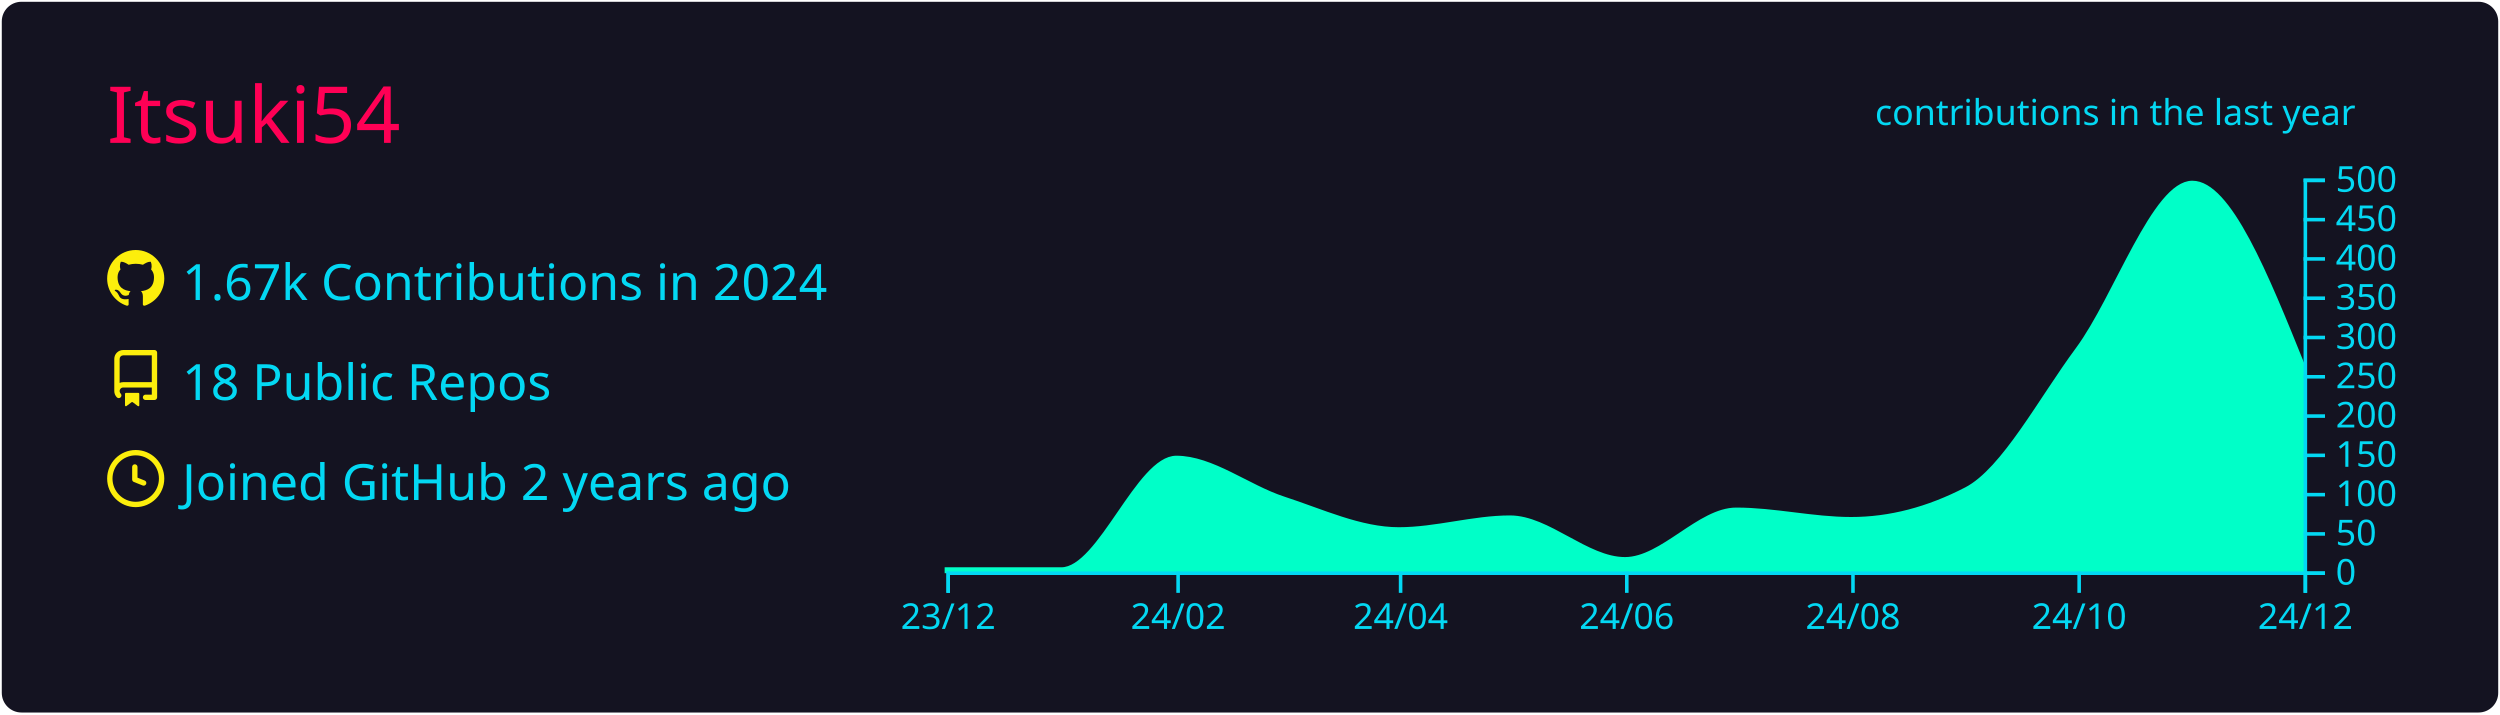
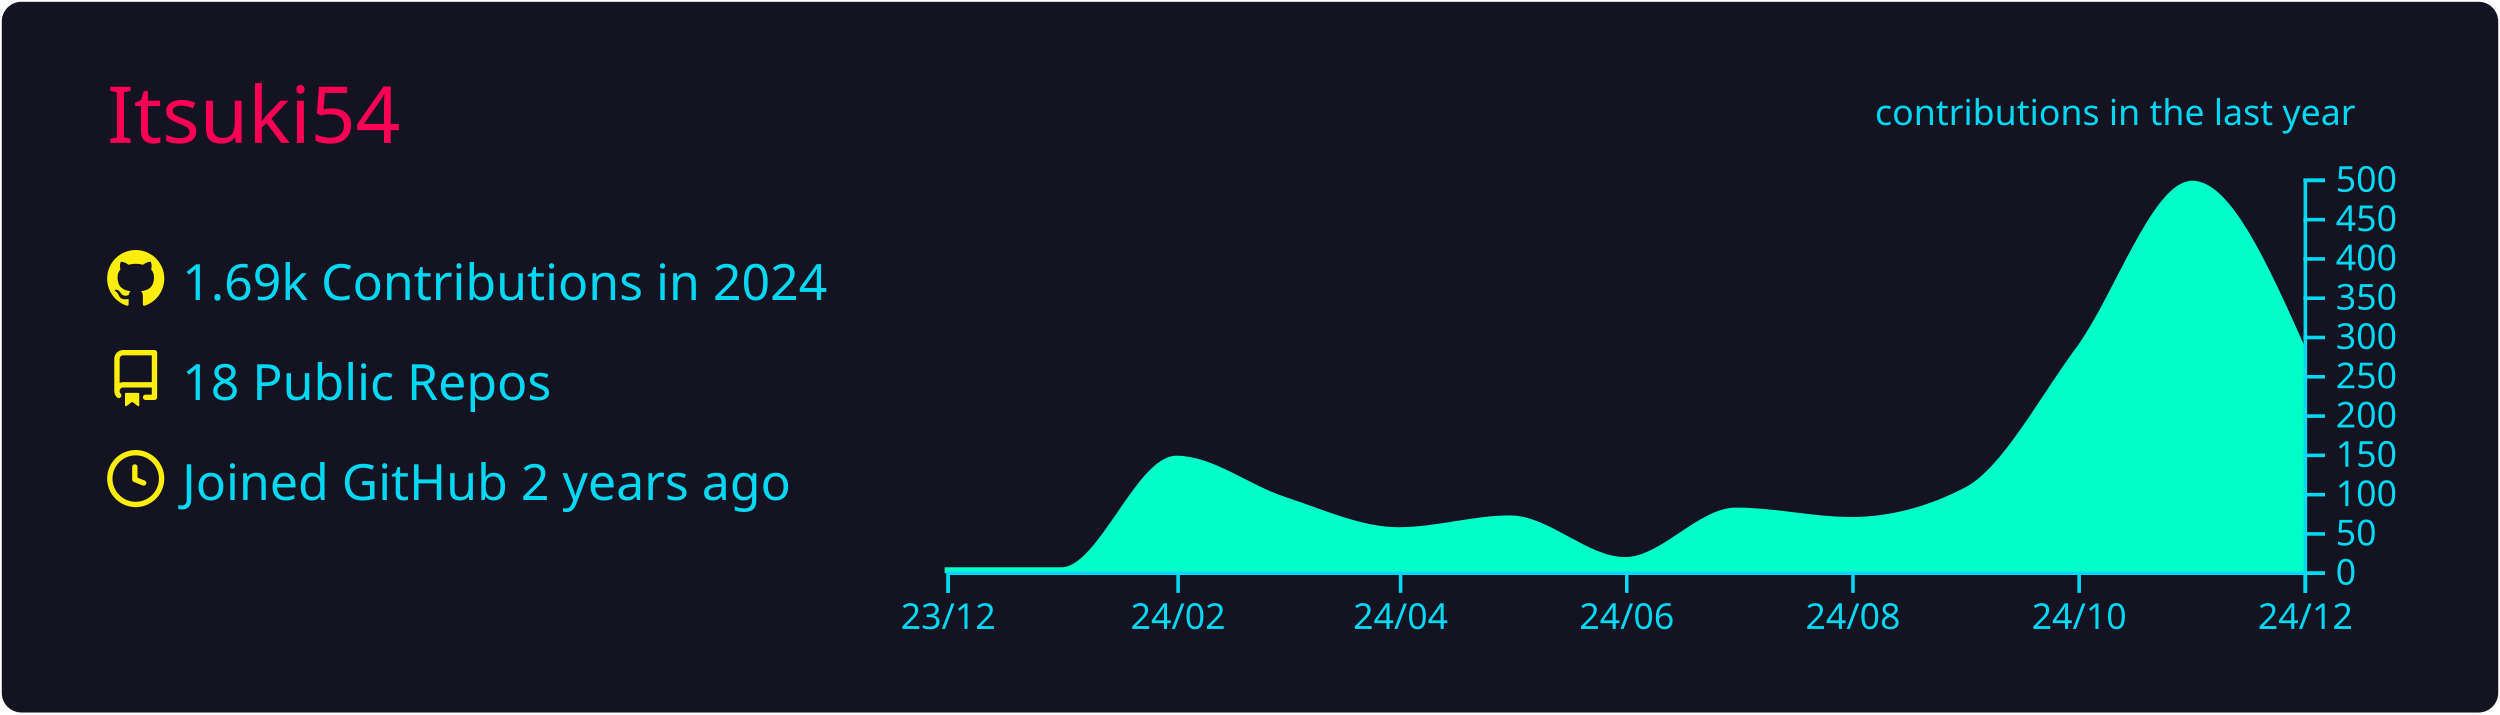
<svg xmlns="http://www.w3.org/2000/svg" width="700" height="200" viewBox="0 0 700 200">
  <style>* {
          font-family: 'Segoe UI', Ubuntu, "Helvetica Neue", Sans-Serif
        }</style>
  <rect x="1" y="1" rx="5" ry="5" height="99%" width="99.714%" stroke="#141321" stroke-width="1" fill="#141321" stroke-opacity="1" />
  <text x="30" y="40" style="font-size: 22px; fill: #ff0055;">Itsuki54</text>
  <g transform="translate(0,40)">
    <g transform="translate(30,30)">
      <g transform="translate(0,0)" width="14" height="14" fill="#fcee0c">
        <path fill-rule="evenodd" d="M8 0C3.58 0 0 3.58 0 8c0 3.54 2.29 6.53 5.47 7.59.4.07.55-.17.55-.38 0-.19-.01-.82-.01-1.49-2.01.37-2.53-.49-2.69-.94-.09-.23-.48-.94-.82-1.13-.28-.15-.68-.52-.01-.53.63-.01 1.08.58 1.23.82.72 1.21 1.87.87 2.33.66.07-.52.28-.87.51-1.07-1.78-.2-3.64-.89-3.64-3.95 0-.87.31-1.59.82-2.15-.08-.2-.36-1.02.08-2.12 0 0 .67-.21 2.2.82.64-.18 1.32-.27 2-.27.68 0 1.36.09 2 .27 1.53-1.04 2.2-.82 2.2-.82.44 1.1.16 1.92.08 2.12.51.56.82 1.27.82 2.15 0 3.07-1.87 3.75-3.65 3.95.29.25.54.73.54 1.48 0 1.07-.01 1.93-.01 2.2 0 .21.15.46.55.38A8.013 8.013 0 0016 8c0-4.42-3.58-8-8-8z" />
      </g>
      <g transform="translate(0,28)" width="14" height="14" fill="#fcee0c">
        <path fill-rule="evenodd" d="M2 2.5A2.5 2.5 0 014.5 0h8.75a.75.75 0 01.75.75v12.5a.75.75 0 01-.75.75h-2.5a.75.75 0 110-1.5h1.75v-2h-8a1 1 0 00-.714 1.7.75.75 0 01-1.072 1.05A2.495 2.495 0 012 11.5v-9zm10.5-1V9h-8c-.356 0-.694.074-1 .208V2.5a1 1 0 011-1h8zM5 12.25v3.25a.25.25 0 00.4.2l1.45-1.087a.25.25 0 01.3 0L8.6 15.7a.25.25 0 00.4-.2v-3.25a.25.25 0 00-.25-.25h-3.5a.25.25 0 00-.25.25z" />
      </g>
      <g transform="translate(0,56)" width="14" height="14" fill="#fcee0c">
        <path fill-rule="evenodd" d="M1.5 8a6.5 6.5 0 1113 0 6.5 6.5 0 01-13 0zM8 0a8 8 0 100 16A8 8 0 008 0zm.5 4.75a.75.75 0 00-1.5 0v3.5a.75.75 0 00.471.696l2.5 1a.75.75 0 00.557-1.392L8.5 7.742V4.75z" />
      </g>
-       <text x="21" y="14" style="fill: #03d8f3; font-size: 14px;">1.67k Contributions in 2024</text>
+       <text x="21" y="14" style="fill: #03d8f3; font-size: 14px;">1.69k Contributions in 2024</text>
      <text x="21" y="42" style="fill: #03d8f3; font-size: 14px;">18 Public Repos</text>
      <text x="21" y="70" style="fill: #03d8f3; font-size: 14px;">Joined GitHub 2 years ago</text>
    </g>
    <g color="#00ffc8" transform="translate(295,10)">
-       <path transform="translate(-30,0)" stroke="#00ffc8" fill="#00ffc8" opacity="1" d="M0,109.34C10.729,109.34,21.457,109.34,32.186,109.34C42.914,109.34,53.643,78.1,64.372,78.1C74.408,78.1,84.444,86.277,94.481,89.54C105.209,93.028,115.938,98.12,126.667,98.12C137.049,98.12,147.432,94.82,157.814,94.82C168.543,94.82,179.271,106.48,190,106.48C200.383,106.48,210.765,92.62,221.148,92.62C231.876,92.62,242.605,95.26,253.333,95.26C264.062,95.26,274.791,92.473,285.519,86.9C295.902,81.506,306.284,61.773,316.667,47.74C327.395,33.239,338.124,1.1,348.852,1.1C359.235,1.1,369.617,26.84,380,52.58L380,110C369.617,110,359.235,110,348.852,110C338.124,110,327.395,110,316.667,110C306.284,110,295.902,110,285.519,110C274.791,110,264.062,110,253.333,110C242.605,110,231.876,110,221.148,110C210.765,110,200.383,110,190,110C179.271,110,168.543,110,157.814,110C147.432,110,137.049,110,126.667,110C115.938,110,105.209,110,94.481,110C84.444,110,74.408,110,64.372,110C53.643,110,42.914,110,32.186,110C21.457,110,10.729,110,0,110Z" />
+       <path transform="translate(-30,0)" stroke="#00ffc8" fill="#00ffc8" opacity="1" d="M0,109.34C10.729,109.34,21.457,109.34,32.186,109.34C42.914,109.34,53.643,78.1,64.372,78.1C74.408,78.1,84.444,86.277,94.481,89.54C105.209,93.028,115.938,98.12,126.667,98.12C137.049,98.12,147.432,94.82,157.814,94.82C168.543,94.82,179.271,106.48,190,106.48C200.383,106.48,210.765,92.62,221.148,92.62C231.876,92.62,242.605,95.26,253.333,95.26C264.062,95.26,274.791,92.473,285.519,86.9C295.902,81.506,306.284,61.773,316.667,47.74C327.395,33.239,338.124,1.1,348.852,1.1C359.235,1.1,369.617,24.31,380,47.52L380,110C369.617,110,359.235,110,348.852,110C338.124,110,327.395,110,316.667,110C306.284,110,295.902,110,285.519,110C274.791,110,264.062,110,253.333,110C242.605,110,231.876,110,221.148,110C210.765,110,200.383,110,190,110C179.271,110,168.543,110,157.814,110C147.432,110,137.049,110,126.667,110C115.938,110,105.209,110,94.481,110C84.444,110,74.408,110,64.372,110C53.643,110,42.914,110,32.186,110C21.457,110,10.729,110,0,110Z" />
      <g color="#03d8f3" transform="translate(-30,110)" fill="none" font-size="10" font-family="sans-serif" text-anchor="middle">
        <path class="domain" stroke="currentColor" d="M0.5,6V0.5H380.5V6" />
        <g class="tick" opacity="1" transform="translate(0.5,0)">
          <line stroke="currentColor" y2="6" />
          <text fill="currentColor" y="9" dy="0.71em">23/12</text>
        </g>
        <g class="tick" opacity="1" transform="translate(64.87158,0)">
          <line stroke="currentColor" y2="6" />
          <text fill="currentColor" y="9" dy="0.71em">24/02</text>
        </g>
        <g class="tick" opacity="1" transform="translate(127.1667,0)">
          <line stroke="currentColor" y2="6" />
          <text fill="currentColor" y="9" dy="0.71em">24/04</text>
        </g>
        <g class="tick" opacity="1" transform="translate(190.5,0)">
          <line stroke="currentColor" y2="6" />
          <text fill="currentColor" y="9" dy="0.71em">24/06</text>
        </g>
        <g class="tick" opacity="1" transform="translate(253.8333,0)">
          <line stroke="currentColor" y2="6" />
          <text fill="currentColor" y="9" dy="0.71em">24/08</text>
        </g>
        <g class="tick" opacity="1" transform="translate(317.1667,0)">
          <line stroke="currentColor" y2="6" />
          <text fill="currentColor" y="9" dy="0.71em">24/10</text>
        </g>
        <g class="tick" opacity="1" transform="translate(380.5,0)">
          <line stroke="currentColor" y2="6" />
          <text fill="currentColor" y="9" dy="0.71em">24/12</text>
        </g>
      </g>
      <g color="#03d8f3" transform="translate(350,0)" fill="none" font-size="10" font-family="sans-serif" text-anchor="start">
        <path class="domain" stroke="currentColor" d="M6,110.5H0.5V0.5H6" />
        <g class="tick" opacity="1" transform="translate(0,110.5)">
          <line stroke="currentColor" x2="6" />
          <text fill="currentColor" x="9" dy="0.32em">0</text>
        </g>
        <g class="tick" opacity="1" transform="translate(0,99.5)">
          <line stroke="currentColor" x2="6" />
          <text fill="currentColor" x="9" dy="0.32em">50</text>
        </g>
        <g class="tick" opacity="1" transform="translate(0,88.5)">
          <line stroke="currentColor" x2="6" />
          <text fill="currentColor" x="9" dy="0.32em">100</text>
        </g>
        <g class="tick" opacity="1" transform="translate(0,77.5)">
          <line stroke="currentColor" x2="6" />
          <text fill="currentColor" x="9" dy="0.32em">150</text>
        </g>
        <g class="tick" opacity="1" transform="translate(0,66.5)">
          <line stroke="currentColor" x2="6" />
          <text fill="currentColor" x="9" dy="0.32em">200</text>
        </g>
        <g class="tick" opacity="1" transform="translate(0,55.5)">
          <line stroke="currentColor" x2="6" />
          <text fill="currentColor" x="9" dy="0.32em">250</text>
        </g>
        <g class="tick" opacity="1" transform="translate(0,44.5)">
          <line stroke="currentColor" x2="6" />
          <text fill="currentColor" x="9" dy="0.32em">300</text>
        </g>
        <g class="tick" opacity="1" transform="translate(0,33.5)">
          <line stroke="currentColor" x2="6" />
          <text fill="currentColor" x="9" dy="0.32em">350</text>
        </g>
        <g class="tick" opacity="1" transform="translate(0,22.5)">
          <line stroke="currentColor" x2="6" />
          <text fill="currentColor" x="9" dy="0.32em">400</text>
        </g>
        <g class="tick" opacity="1" transform="translate(0,11.5)">
          <line stroke="currentColor" x2="6" />
          <text fill="currentColor" x="9" dy="0.32em">450</text>
        </g>
        <g class="tick" opacity="1" transform="translate(0,0.5)">
          <line stroke="currentColor" x2="6" />
          <text fill="currentColor" x="9" dy="0.32em">500</text>
        </g>
      </g>
      <g>
        <text y="-15" x="230" style="fill: #03d8f3; font-size: 10px;">contributions in the last year</text>
      </g>
    </g>
  </g>
</svg>
